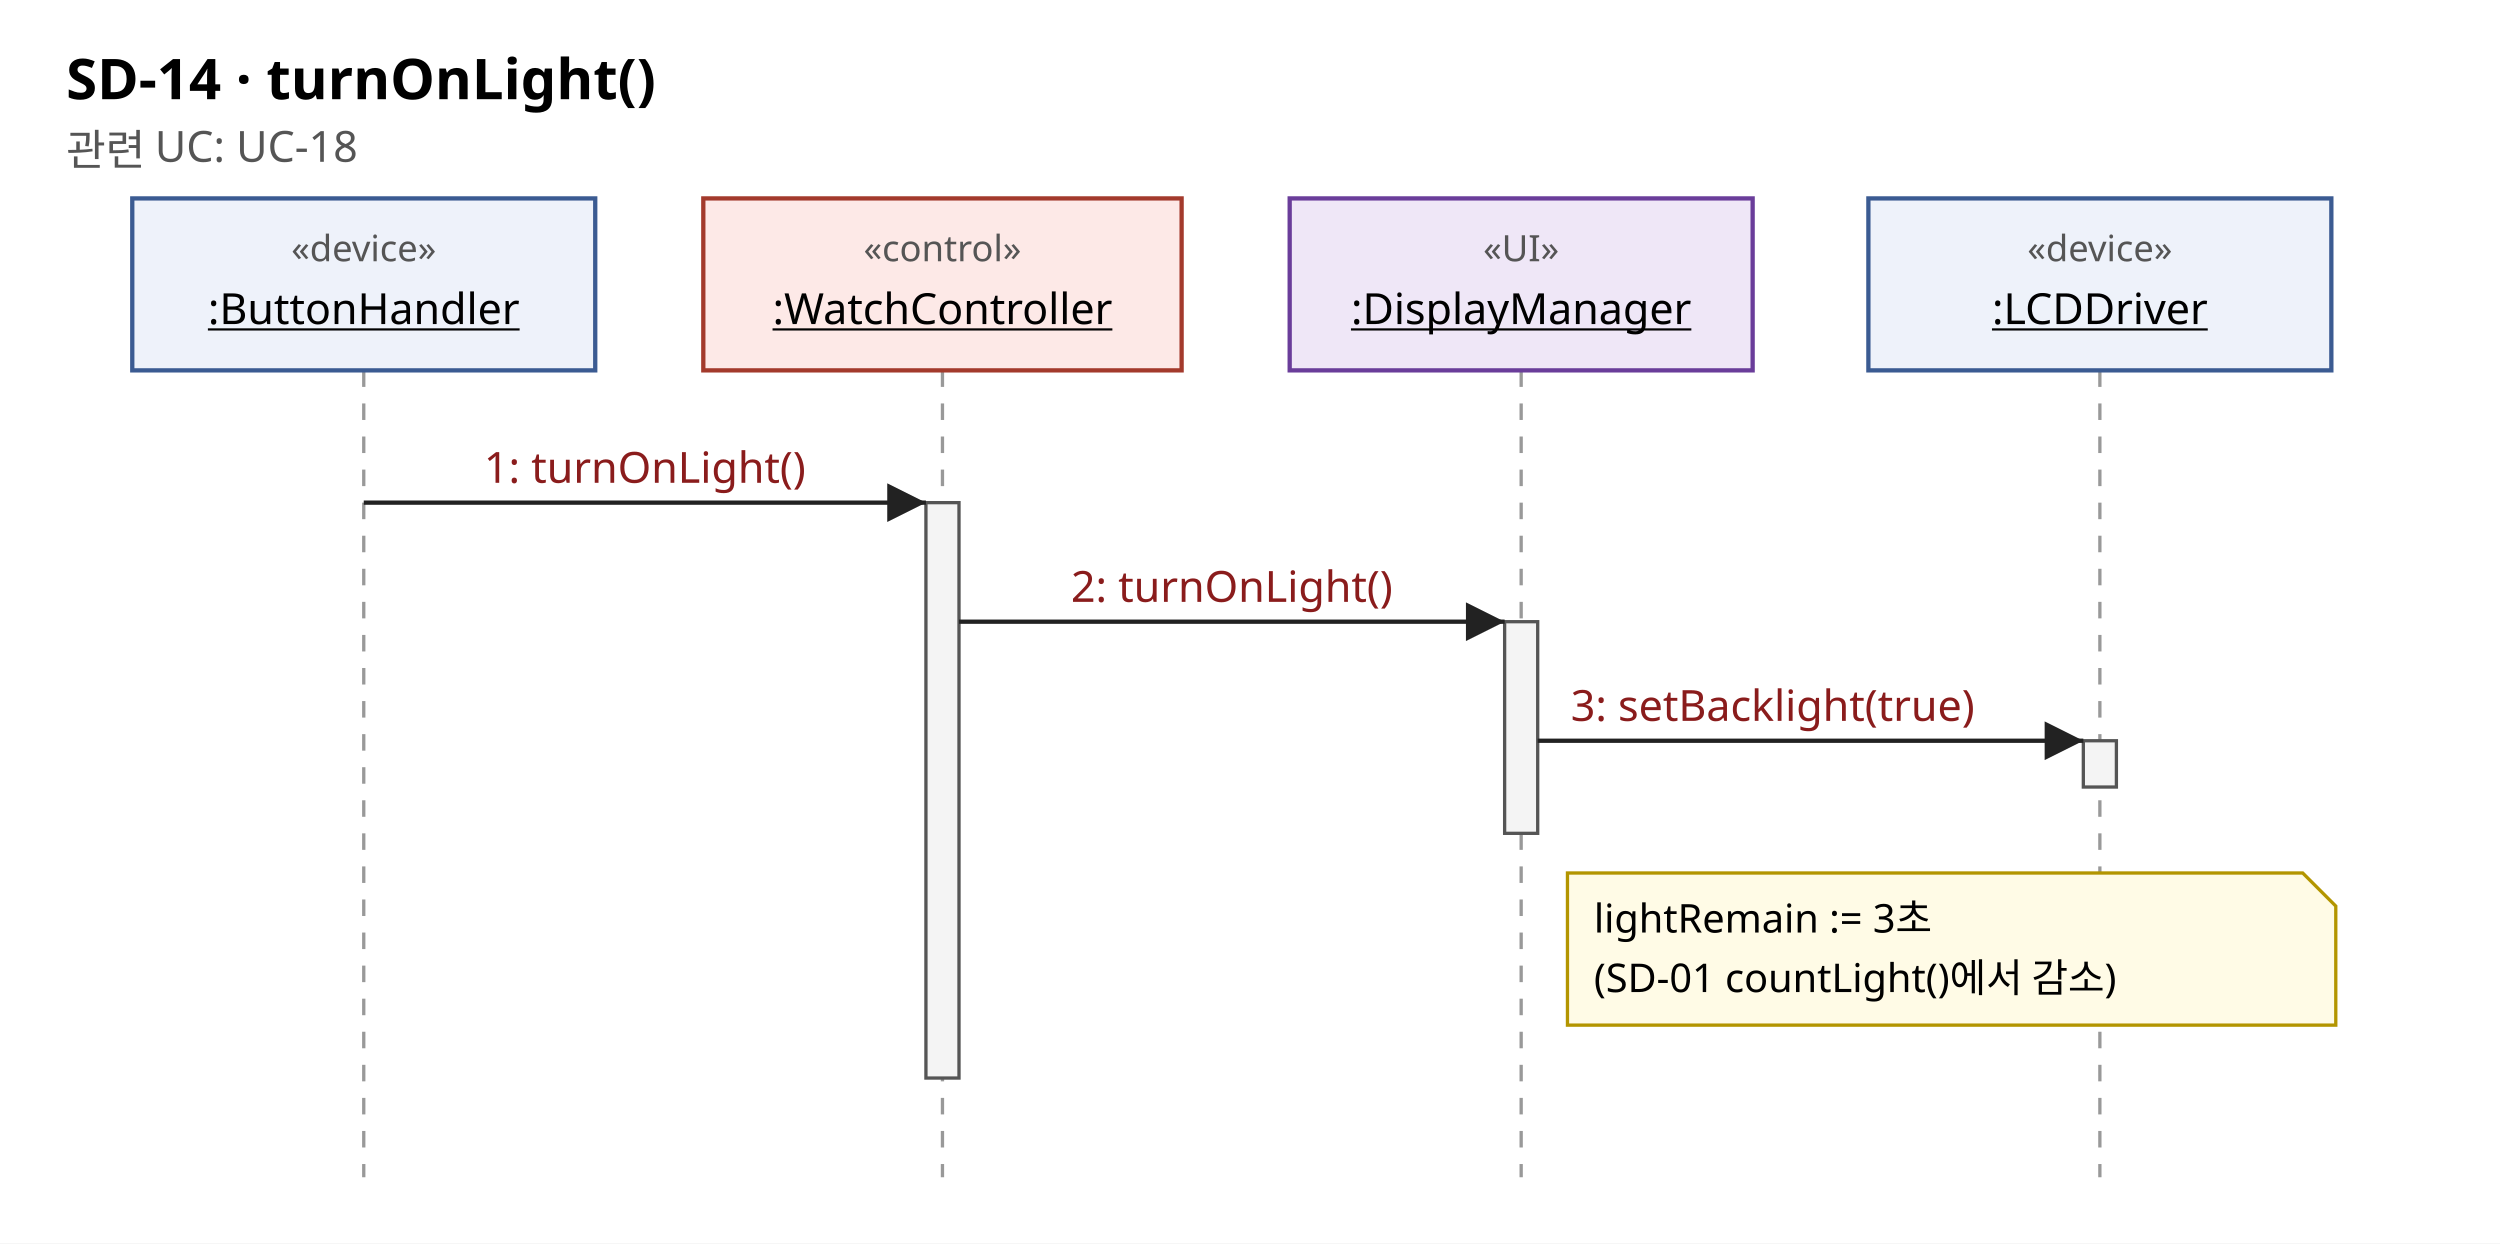
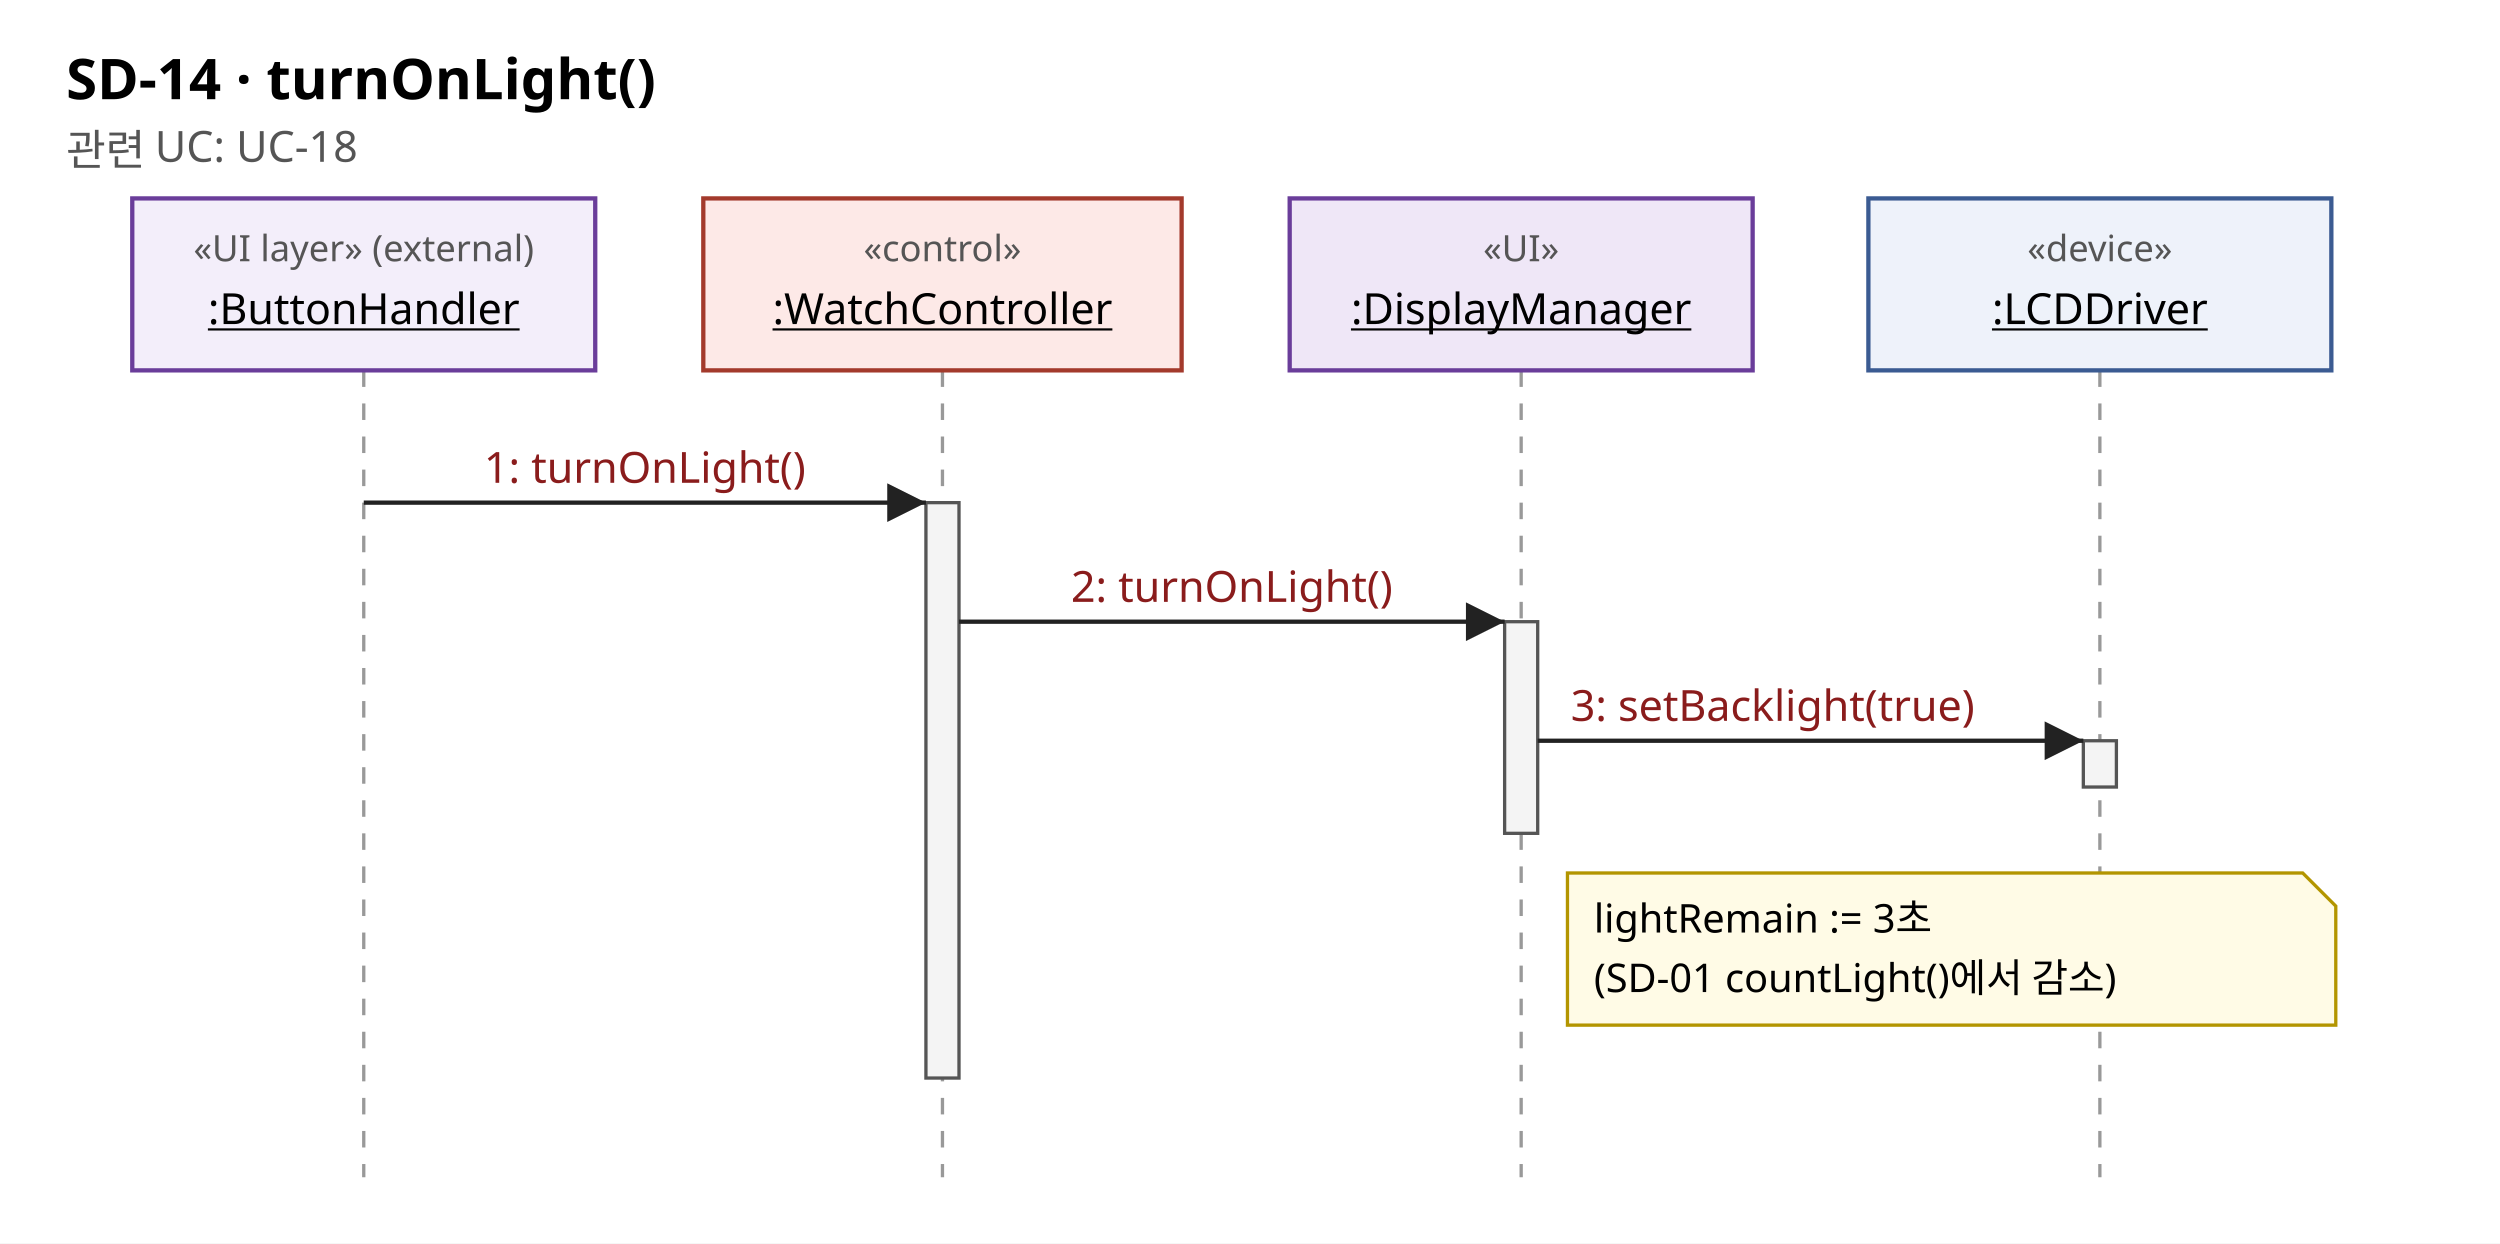
<svg xmlns="http://www.w3.org/2000/svg" width="756" height="376" viewBox="0 0 756 376" font-family="Malgun Gothic, Apple SD Gothic Neo, Noto Sans KR, WenQuanYi Zen Hei, sans-serif">
  <defs>
    <marker id="f" viewBox="0 0 10 10" refX="10" refY="5" markerWidth="9" markerHeight="9" orient="auto">
      <path d="M0,0 L10,5 L0,10 z" fill="#222" />
    </marker>
  </defs>
  <rect width="756" height="376" fill="#fff" />
  <text x="20" y="30" font-size="17" font-weight="bold">SD-14 · turnOnLight()</text>
  <text x="20" y="50" font-size="13" fill="#555">관련 UC: UC-18</text>
  <line x1="110" y1="112" x2="110" y2="356" stroke="#999" stroke-dasharray="5 5" />
-   <rect x="40.0" y="60" width="140" height="52" fill="#eef2fa" stroke="#3b5b92" stroke-width="1.3" />
-   <text x="110" y="79" text-anchor="middle" font-size="11" fill="#555">«device»</text>
+   <rect x="40.0" y="60" width="140" height="52" fill="#f3eefa" stroke="#6a3d9a" stroke-width="1.3" />
+   <text x="110" y="79" text-anchor="middle" font-size="11" fill="#555">«UI layer» (external)</text>
  <text x="110" y="98" text-anchor="middle" font-size="13" text-decoration="underline">:ButtonHandler</text>
  <line x1="285" y1="112" x2="285" y2="356" stroke="#999" stroke-dasharray="5 5" />
  <rect x="212.68" y="60" width="144.64" height="52" fill="#fde9e7" stroke="#a33a2c" stroke-width="1.3" />
  <text x="285" y="79" text-anchor="middle" font-size="11" fill="#555">«control»</text>
  <text x="285" y="98" text-anchor="middle" font-size="13" text-decoration="underline">:WatchController</text>
  <line x1="460" y1="112" x2="460" y2="356" stroke="#999" stroke-dasharray="5 5" />
  <rect x="390.0" y="60" width="140" height="52" fill="#efe7f7" stroke="#6a3d9a" stroke-width="1.3" />
  <text x="460" y="79" text-anchor="middle" font-size="11" fill="#555">«UI»</text>
  <text x="460" y="98" text-anchor="middle" font-size="13" text-decoration="underline">:DisplayManager</text>
  <line x1="635" y1="112" x2="635" y2="356" stroke="#999" stroke-dasharray="5 5" />
  <rect x="565.0" y="60" width="140" height="52" fill="#eef2fa" stroke="#3b5b92" stroke-width="1.3" />
  <text x="635" y="79" text-anchor="middle" font-size="11" fill="#555">«device»</text>
  <text x="635" y="98" text-anchor="middle" font-size="13" text-decoration="underline">:LCDDriver</text>
  <rect x="630" y="224" width="10" height="14" fill="#f4f4f4" stroke="#555" />
  <rect x="455" y="188" width="10" height="64" fill="#f4f4f4" stroke="#555" />
  <rect x="280" y="152" width="10" height="174" fill="#f4f4f4" stroke="#555" />
  <line x1="110" y1="152" x2="280" y2="152" stroke="#222" stroke-width="1.3" marker-end="url(#f)" />
  <text x="195.0" y="146" text-anchor="middle" font-size="13" fill="#8a1c1c" stroke="#fff" stroke-width="3" paint-order="stroke">1: turnOnLight()</text>
  <line x1="290" y1="188" x2="455" y2="188" stroke="#222" stroke-width="1.3" marker-end="url(#f)" />
  <text x="372.5" y="182" text-anchor="middle" font-size="13" fill="#8a1c1c" stroke="#fff" stroke-width="3" paint-order="stroke">2: turnOnLight()</text>
  <line x1="465" y1="224" x2="630" y2="224" stroke="#222" stroke-width="1.3" marker-end="url(#f)" />
  <text x="475" y="218" font-size="13" fill="#8a1c1c" stroke="#fff" stroke-width="3" paint-order="stroke">3: setBacklight(true)</text>
  <path d="M474,264 h222.34 l10,10 v36 h-232.34 z" fill="#fffbe6" stroke="#b39500" />
  <text x="482" y="282" font-size="12">lightRemain := 3초</text>
  <text x="482" y="300" font-size="12">(SD-01 countLight()에서 감소)</text>
</svg>
